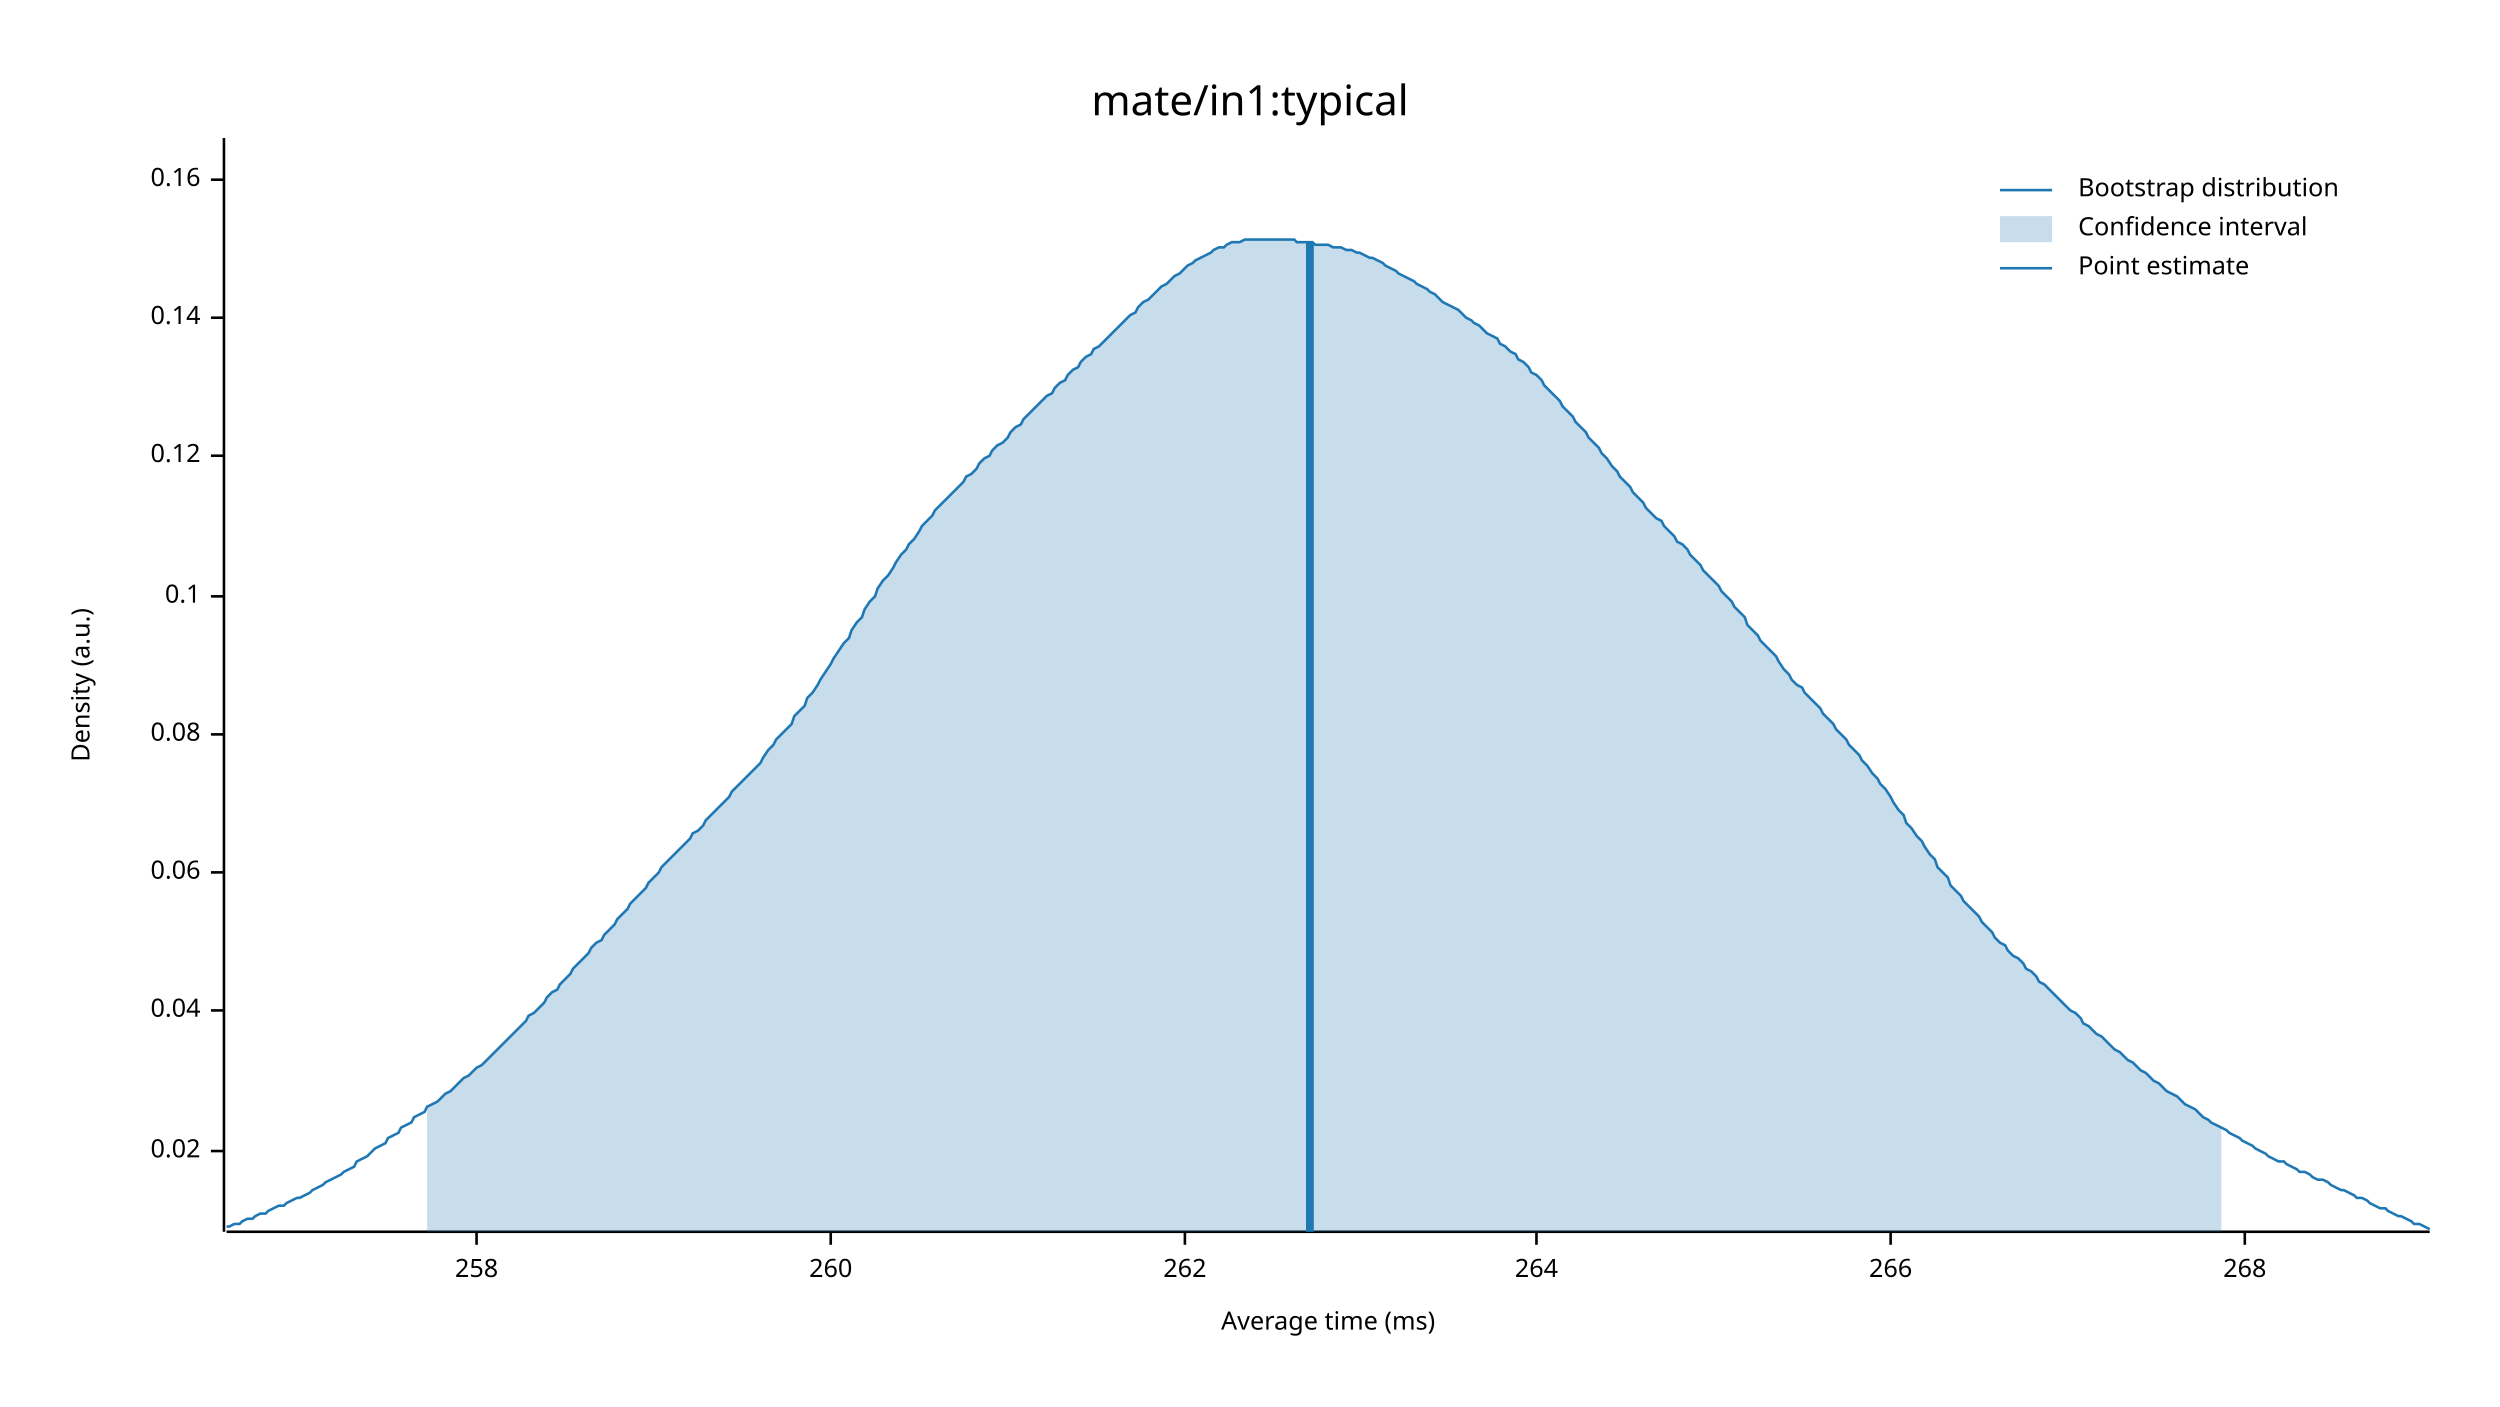
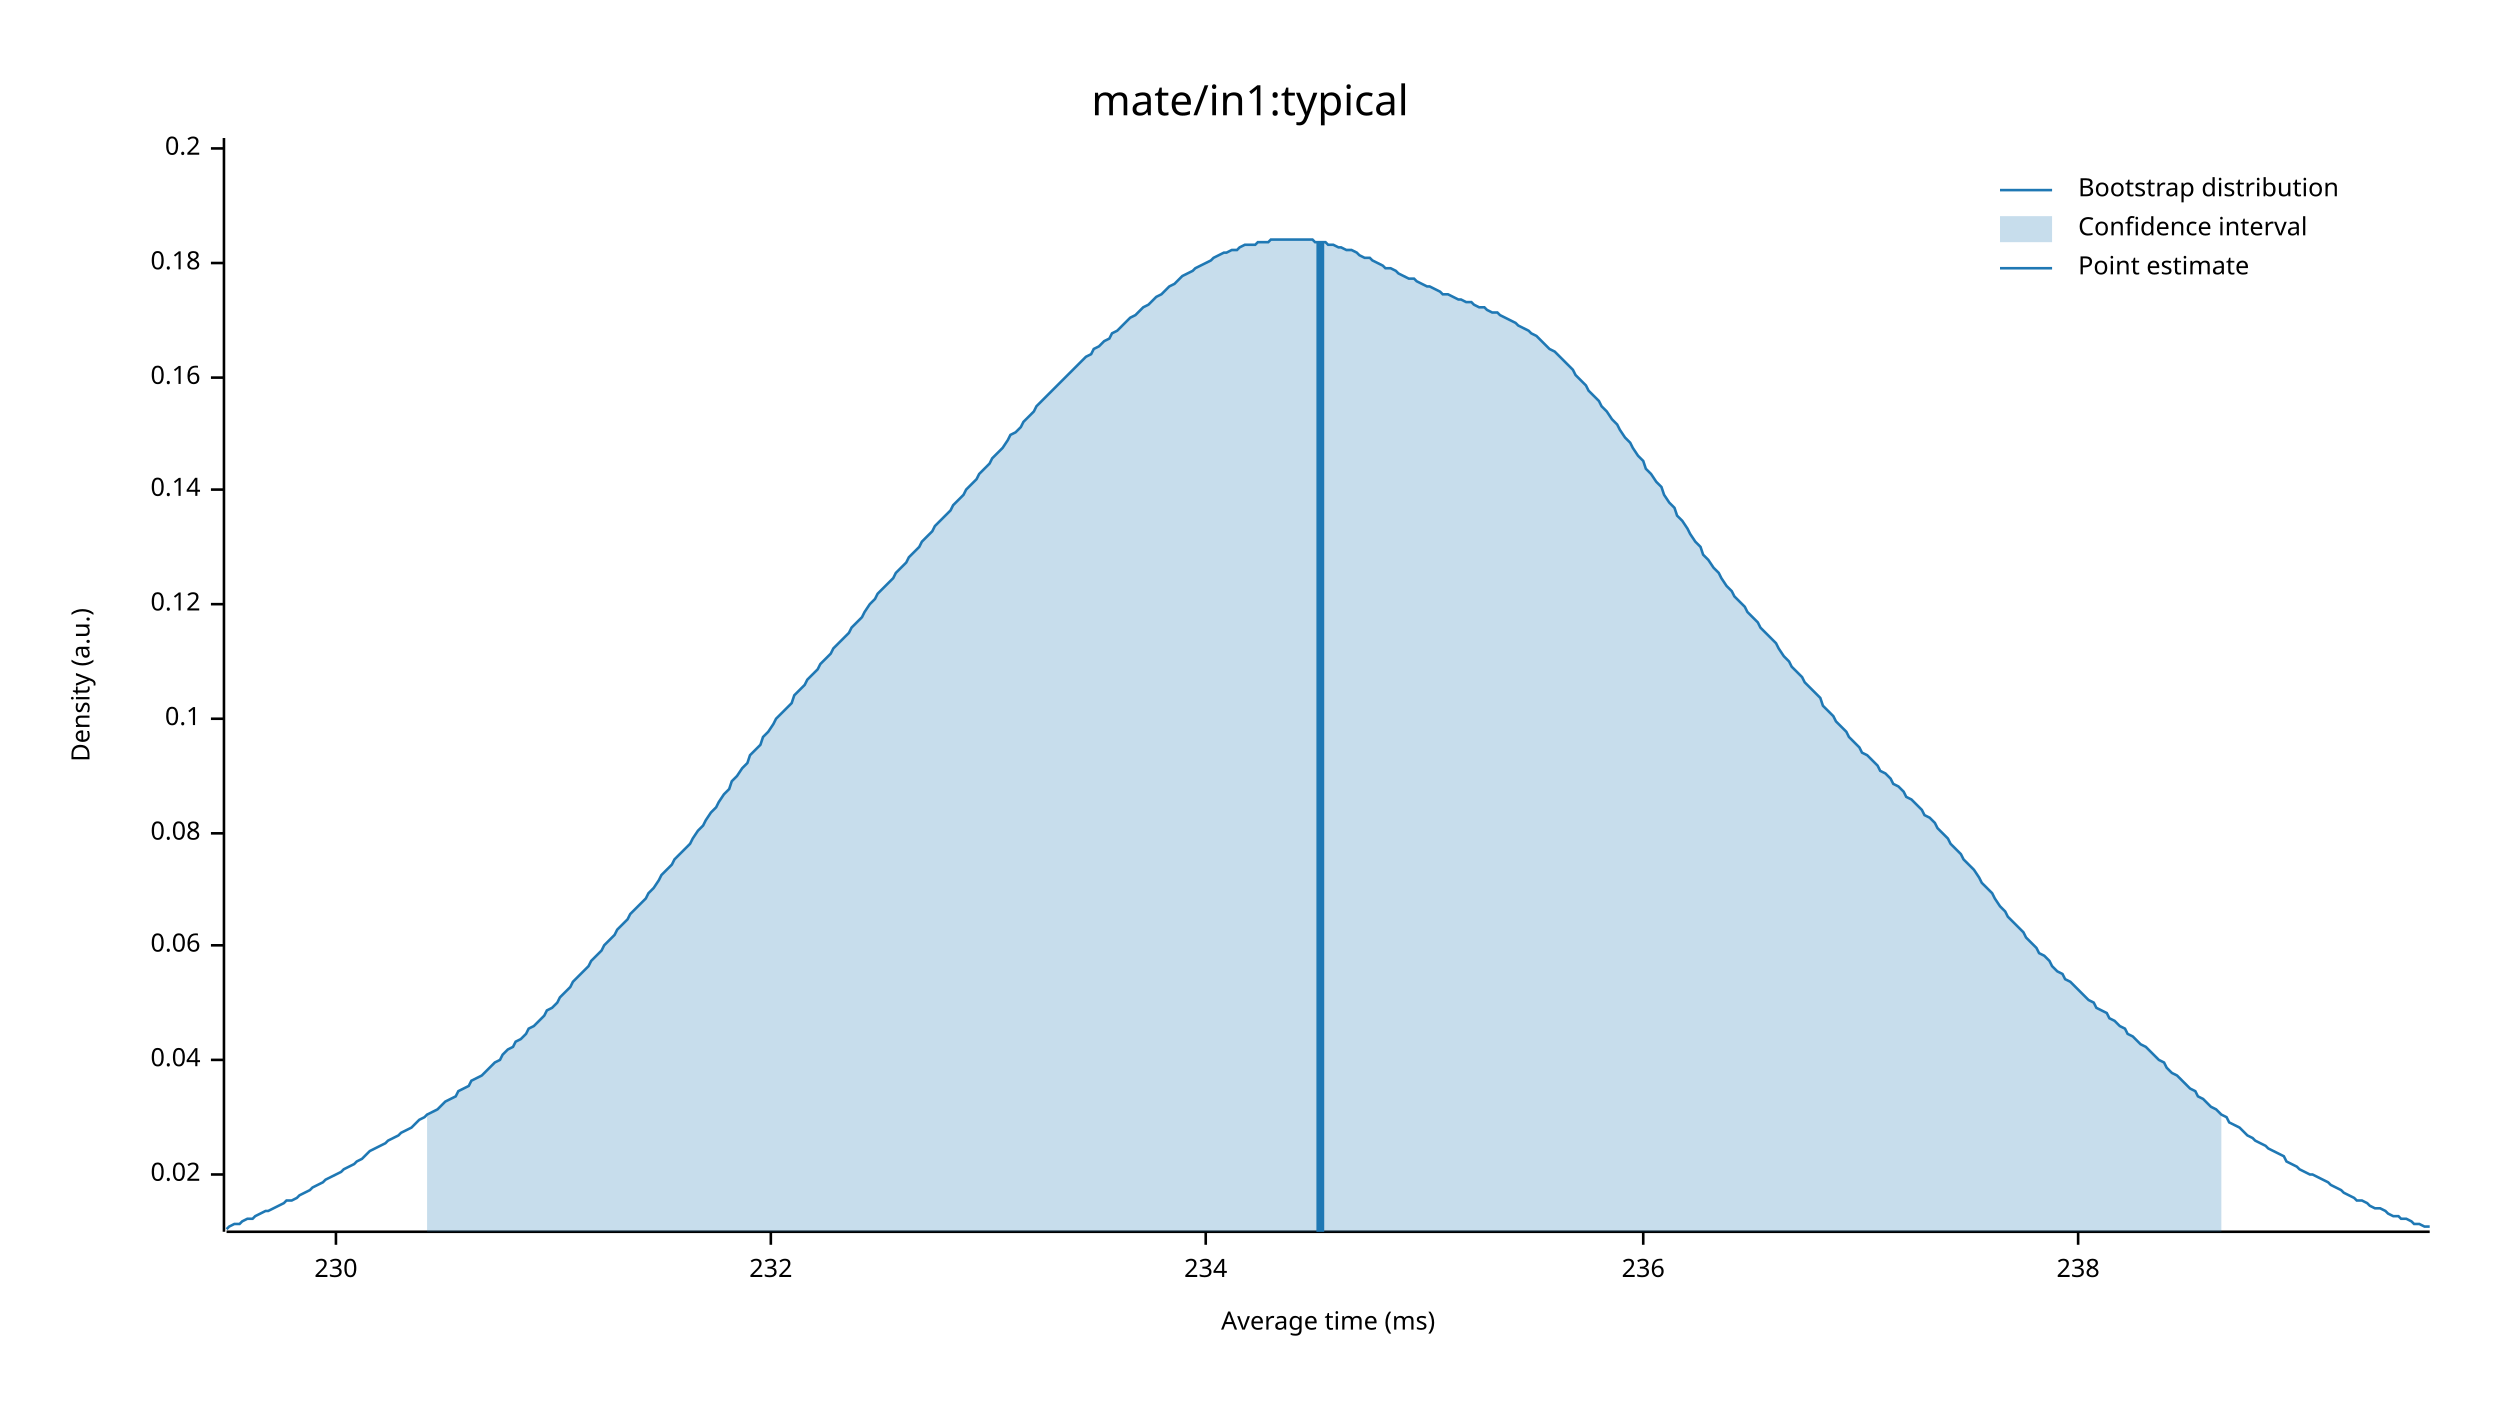
<svg xmlns="http://www.w3.org/2000/svg" width="960" height="540" viewBox="0 0 960 540">
  <text x="480" y="32" dy="0.76em" text-anchor="middle" font-family="sans-serif" font-size="16.129" opacity="1" fill="#000000">
mate/in1:typical
</text>
  <text x="27" y="263" dy="0.76em" text-anchor="middle" font-family="sans-serif" font-size="9.677" opacity="1" fill="#000000" transform="rotate(270, 27, 263)">
Density (a.u.)
</text>
  <text x="510" y="513" dy="-0.5ex" text-anchor="middle" font-family="sans-serif" font-size="9.677" opacity="1" fill="#000000">
Average time (ms)
</text>
  <polyline fill="none" opacity="1" stroke="#000000" stroke-width="1" points="86,53 86,473 " />
-   <text x="77" y="442" dy="0.5ex" text-anchor="end" font-family="sans-serif" font-size="9.677" opacity="1" fill="#000000">
+   <text x="77" y="451" dy="0.5ex" text-anchor="end" font-family="sans-serif" font-size="9.677" opacity="1" fill="#000000">
0.02
</text>
-   <polyline fill="none" opacity="1" stroke="#000000" stroke-width="1" points="81,442 86,442 " />
-   <text x="77" y="388" dy="0.5ex" text-anchor="end" font-family="sans-serif" font-size="9.677" opacity="1" fill="#000000">
+   <polyline fill="none" opacity="1" stroke="#000000" stroke-width="1" points="81,451 86,451 " />
+   <text x="77" y="407" dy="0.5ex" text-anchor="end" font-family="sans-serif" font-size="9.677" opacity="1" fill="#000000">
0.04
</text>
-   <polyline fill="none" opacity="1" stroke="#000000" stroke-width="1" points="81,388 86,388 " />
-   <text x="77" y="335" dy="0.5ex" text-anchor="end" font-family="sans-serif" font-size="9.677" opacity="1" fill="#000000">
+   <polyline fill="none" opacity="1" stroke="#000000" stroke-width="1" points="81,407 86,407 " />
+   <text x="77" y="363" dy="0.5ex" text-anchor="end" font-family="sans-serif" font-size="9.677" opacity="1" fill="#000000">
0.06
</text>
-   <polyline fill="none" opacity="1" stroke="#000000" stroke-width="1" points="81,335 86,335 " />
-   <text x="77" y="282" dy="0.5ex" text-anchor="end" font-family="sans-serif" font-size="9.677" opacity="1" fill="#000000">
+   <polyline fill="none" opacity="1" stroke="#000000" stroke-width="1" points="81,363 86,363 " />
+   <text x="77" y="320" dy="0.5ex" text-anchor="end" font-family="sans-serif" font-size="9.677" opacity="1" fill="#000000">
0.08
</text>
-   <polyline fill="none" opacity="1" stroke="#000000" stroke-width="1" points="81,282 86,282 " />
-   <text x="77" y="229" dy="0.5ex" text-anchor="end" font-family="sans-serif" font-size="9.677" opacity="1" fill="#000000">
+   <polyline fill="none" opacity="1" stroke="#000000" stroke-width="1" points="81,320 86,320 " />
+   <text x="77" y="276" dy="0.5ex" text-anchor="end" font-family="sans-serif" font-size="9.677" opacity="1" fill="#000000">
0.1
</text>
-   <polyline fill="none" opacity="1" stroke="#000000" stroke-width="1" points="81,229 86,229 " />
-   <text x="77" y="175" dy="0.5ex" text-anchor="end" font-family="sans-serif" font-size="9.677" opacity="1" fill="#000000">
+   <polyline fill="none" opacity="1" stroke="#000000" stroke-width="1" points="81,276 86,276 " />
+   <text x="77" y="232" dy="0.5ex" text-anchor="end" font-family="sans-serif" font-size="9.677" opacity="1" fill="#000000">
0.12
</text>
-   <polyline fill="none" opacity="1" stroke="#000000" stroke-width="1" points="81,175 86,175 " />
-   <text x="77" y="122" dy="0.5ex" text-anchor="end" font-family="sans-serif" font-size="9.677" opacity="1" fill="#000000">
+   <polyline fill="none" opacity="1" stroke="#000000" stroke-width="1" points="81,232 86,232 " />
+   <text x="77" y="188" dy="0.5ex" text-anchor="end" font-family="sans-serif" font-size="9.677" opacity="1" fill="#000000">
0.14
</text>
-   <polyline fill="none" opacity="1" stroke="#000000" stroke-width="1" points="81,122 86,122 " />
-   <text x="77" y="69" dy="0.5ex" text-anchor="end" font-family="sans-serif" font-size="9.677" opacity="1" fill="#000000">
+   <polyline fill="none" opacity="1" stroke="#000000" stroke-width="1" points="81,188 86,188 " />
+   <text x="77" y="145" dy="0.5ex" text-anchor="end" font-family="sans-serif" font-size="9.677" opacity="1" fill="#000000">
0.16
</text>
-   <polyline fill="none" opacity="1" stroke="#000000" stroke-width="1" points="81,69 86,69 " />
+   <polyline fill="none" opacity="1" stroke="#000000" stroke-width="1" points="81,145 86,145 " />
+   <text x="77" y="101" dy="0.5ex" text-anchor="end" font-family="sans-serif" font-size="9.677" opacity="1" fill="#000000">
+ 0.18
+ </text>
+   <polyline fill="none" opacity="1" stroke="#000000" stroke-width="1" points="81,101 86,101 " />
+   <text x="77" y="57" dy="0.5ex" text-anchor="end" font-family="sans-serif" font-size="9.677" opacity="1" fill="#000000">
+ 0.2
+ </text>
+   <polyline fill="none" opacity="1" stroke="#000000" stroke-width="1" points="81,57 86,57 " />
  <polyline fill="none" opacity="1" stroke="#000000" stroke-width="1" points="87,473 933,473 " />
-   <text x="183" y="483" dy="0.76em" text-anchor="middle" font-family="sans-serif" font-size="9.677" opacity="1" fill="#000000">
- 258
+   <text x="129" y="483" dy="0.76em" text-anchor="middle" font-family="sans-serif" font-size="9.677" opacity="1" fill="#000000">
+ 230
</text>
-   <polyline fill="none" opacity="1" stroke="#000000" stroke-width="1" points="183,473 183,478 " />
-   <text x="319" y="483" dy="0.76em" text-anchor="middle" font-family="sans-serif" font-size="9.677" opacity="1" fill="#000000">
- 260
+   <polyline fill="none" opacity="1" stroke="#000000" stroke-width="1" points="129,473 129,478 " />
+   <text x="296" y="483" dy="0.76em" text-anchor="middle" font-family="sans-serif" font-size="9.677" opacity="1" fill="#000000">
+ 232
</text>
-   <polyline fill="none" opacity="1" stroke="#000000" stroke-width="1" points="319,473 319,478 " />
-   <text x="455" y="483" dy="0.76em" text-anchor="middle" font-family="sans-serif" font-size="9.677" opacity="1" fill="#000000">
- 262
+   <polyline fill="none" opacity="1" stroke="#000000" stroke-width="1" points="296,473 296,478 " />
+   <text x="463" y="483" dy="0.76em" text-anchor="middle" font-family="sans-serif" font-size="9.677" opacity="1" fill="#000000">
+ 234
</text>
-   <polyline fill="none" opacity="1" stroke="#000000" stroke-width="1" points="455,473 455,478 " />
-   <text x="590" y="483" dy="0.76em" text-anchor="middle" font-family="sans-serif" font-size="9.677" opacity="1" fill="#000000">
- 264
+   <polyline fill="none" opacity="1" stroke="#000000" stroke-width="1" points="463,473 463,478 " />
+   <text x="631" y="483" dy="0.76em" text-anchor="middle" font-family="sans-serif" font-size="9.677" opacity="1" fill="#000000">
+ 236
</text>
-   <polyline fill="none" opacity="1" stroke="#000000" stroke-width="1" points="590,473 590,478 " />
-   <text x="726" y="483" dy="0.76em" text-anchor="middle" font-family="sans-serif" font-size="9.677" opacity="1" fill="#000000">
- 266
+   <polyline fill="none" opacity="1" stroke="#000000" stroke-width="1" points="631,473 631,478 " />
+   <text x="798" y="483" dy="0.76em" text-anchor="middle" font-family="sans-serif" font-size="9.677" opacity="1" fill="#000000">
+ 238
</text>
-   <polyline fill="none" opacity="1" stroke="#000000" stroke-width="1" points="726,473 726,478 " />
-   <text x="862" y="483" dy="0.76em" text-anchor="middle" font-family="sans-serif" font-size="9.677" opacity="1" fill="#000000">
- 268
- </text>
-   <polyline fill="none" opacity="1" stroke="#000000" stroke-width="1" points="862,473 862,478 " />
-   <polyline fill="none" opacity="1" stroke="#1F78B4" stroke-width="1" points="87,471 88,471 90,470 92,470 93,469 95,468 97,468 98,467 100,466 102,466 103,465 105,464 107,463 109,463 110,462 112,461 114,460 115,460 117,459 119,458 120,457 122,456 124,455 125,454 127,453 129,452 131,451 132,450 134,449 136,448 137,446 139,445 141,444 142,443 144,441 146,440 148,439 149,437 151,436 153,435 154,433 156,432 158,431 159,429 161,428 163,427 164,425 166,424 168,423 170,421 171,420 173,419 175,417 176,416 178,414 180,413 181,412 183,410 185,409 187,407 188,406 190,404 192,402 193,401 195,399 197,397 198,396 200,394 202,392 203,390 205,389 207,387 209,385 210,383 212,381 214,380 215,378 217,376 219,374 220,372 222,370 224,368 226,366 227,364 229,362 231,361 232,359 234,357 236,355 237,353 239,351 241,349 242,347 244,345 246,343 248,341 249,339 251,337 253,335 254,333 256,331 258,329 259,328 261,326 263,324 265,322 266,320 268,319 270,317 271,315 273,313 275,311 276,310 278,308 280,306 281,304 283,302 285,300 287,298 288,297 290,295 292,293 293,291 295,288 297,286 298,284 300,282 302,280 304,278 305,275 307,273 309,271 310,268 312,266 314,263 315,261 317,258 319,255 320,253 322,250 324,247 326,245 327,242 329,239 331,237 332,234 334,231 336,229 337,226 339,223 341,221 343,218 344,216 346,213 348,211 349,209 351,207 353,204 354,202 356,200 358,198 359,196 361,194 363,192 365,190 366,189 368,187 370,185 371,183 373,182 375,180 376,178 378,176 380,175 381,173 383,171 385,170 387,168 388,166 390,164 392,163 393,161 395,159 397,157 398,156 400,154 402,152 404,151 405,149 407,147 409,146 410,144 412,142 414,141 415,139 417,137 419,136 420,134 422,133 424,131 426,129 427,128 429,126 431,124 432,123 434,121 436,120 437,118 439,116 441,115 443,113 444,112 446,110 448,109 449,108 451,106 453,105 454,104 456,102 458,101 459,100 461,99 463,98 465,97 466,96 468,95 470,95 471,94 473,93 475,93 476,93 478,92 480,92 482,92 483,92 485,92 487,92 488,92 490,92 492,92 493,92 495,92 497,92 498,93 500,93 502,93 504,93 505,94 507,94 509,94 510,94 512,95 514,95 515,95 517,96 519,96 521,97 522,97 524,98 526,99 527,99 529,100 531,101 532,102 534,103 536,104 537,105 539,106 541,107 543,108 544,109 546,110 548,111 549,112 551,113 553,115 554,116 556,117 558,118 560,119 561,120 563,122 565,123 566,124 568,125 570,127 571,128 573,129 575,130 576,132 578,133 580,135 582,136 583,138 585,139 587,141 588,143 590,144 592,146 593,148 595,150 597,152 599,154 600,156 602,158 604,160 605,162 607,164 609,166 610,168 612,170 614,172 615,174 617,176 619,179 621,181 622,183 624,185 626,187 627,189 629,191 631,193 632,195 634,197 636,199 638,200 639,202 641,204 643,206 644,208 646,209 648,211 649,213 651,215 653,217 654,219 656,221 658,223 660,225 661,227 663,229 665,231 666,233 668,235 670,237 671,240 673,242 675,244 676,246 678,248 680,250 682,252 683,254 685,257 687,259 688,261 690,263 692,264 693,266 695,268 697,270 699,272 700,274 702,276 704,278 705,280 707,282 709,284 710,286 712,288 714,290 715,292 717,294 719,297 721,299 722,301 724,303 726,306 727,308 729,311 731,313 732,316 734,318 736,321 738,323 739,325 741,328 743,330 744,333 746,335 748,337 749,340 751,342 753,344 754,346 756,348 758,350 760,352 761,354 763,356 765,358 766,360 768,362 770,363 771,365 773,367 775,368 777,370 778,372 780,373 782,375 783,377 785,378 787,380 788,381 790,383 792,385 793,386 795,388 797,389 799,391 800,393 802,394 804,396 805,397 807,398 809,400 810,401 812,403 814,404 816,406 817,407 819,408 821,410 822,411 824,412 826,414 827,415 829,416 831,418 832,419 834,420 836,421 838,423 839,424 841,425 843,426 844,427 846,429 848,430 849,431 851,432 853,433 855,434 856,435 858,436 860,437 861,438 863,439 865,440 866,441 868,442 870,443 871,444 873,445 875,446 877,446 878,447 880,448 882,449 883,450 885,450 887,451 888,452 890,453 892,453 894,454 895,455 897,456 899,457 900,457 902,458 904,459 905,460 907,460 909,461 910,462 912,463 914,464 916,464 917,465 919,466 921,467 922,467 924,468 926,469 927,470 929,470 931,471 933,472 " />
-   <polygon opacity="0.25" fill="#1F78B4" points="164,425 166,424 168,423 170,421 171,420 173,419 175,417 176,416 178,414 180,413 181,412 183,410 185,409 187,407 188,406 190,404 192,402 193,401 195,399 197,397 198,396 200,394 202,392 203,390 205,389 207,387 209,385 210,383 212,381 214,380 215,378 217,376 219,374 220,372 222,370 224,368 226,366 227,364 229,362 231,361 232,359 234,357 236,355 237,353 239,351 241,349 242,347 244,345 246,343 248,341 249,339 251,337 253,335 254,333 256,331 258,329 259,328 261,326 263,324 265,322 266,320 268,319 270,317 271,315 273,313 275,311 276,310 278,308 280,306 281,304 283,302 285,300 287,298 288,297 290,295 292,293 293,291 295,288 297,286 298,284 300,282 302,280 304,278 305,275 307,273 309,271 310,268 312,266 314,263 315,261 317,258 319,255 320,253 322,250 324,247 326,245 327,242 329,239 331,237 332,234 334,231 336,229 337,226 339,223 341,221 343,218 344,216 346,213 348,211 349,209 351,207 353,204 354,202 356,200 358,198 359,196 361,194 363,192 365,190 366,189 368,187 370,185 371,183 373,182 375,180 376,178 378,176 380,175 381,173 383,171 385,170 387,168 388,166 390,164 392,163 393,161 395,159 397,157 398,156 400,154 402,152 404,151 405,149 407,147 409,146 410,144 412,142 414,141 415,139 417,137 419,136 420,134 422,133 424,131 426,129 427,128 429,126 431,124 432,123 434,121 436,120 437,118 439,116 441,115 443,113 444,112 446,110 448,109 449,108 451,106 453,105 454,104 456,102 458,101 459,100 461,99 463,98 465,97 466,96 468,95 470,95 471,94 473,93 475,93 476,93 478,92 480,92 482,92 483,92 485,92 487,92 488,92 490,92 492,92 493,92 495,92 497,92 498,93 500,93 502,93 504,93 505,94 507,94 509,94 510,94 512,95 514,95 515,95 517,96 519,96 521,97 522,97 524,98 526,99 527,99 529,100 531,101 532,102 534,103 536,104 537,105 539,106 541,107 543,108 544,109 546,110 548,111 549,112 551,113 553,115 554,116 556,117 558,118 560,119 561,120 563,122 565,123 566,124 568,125 570,127 571,128 573,129 575,130 576,132 578,133 580,135 582,136 583,138 585,139 587,141 588,143 590,144 592,146 593,148 595,150 597,152 599,154 600,156 602,158 604,160 605,162 607,164 609,166 610,168 612,170 614,172 615,174 617,176 619,179 621,181 622,183 624,185 626,187 627,189 629,191 631,193 632,195 634,197 636,199 638,200 639,202 641,204 643,206 644,208 646,209 648,211 649,213 651,215 653,217 654,219 656,221 658,223 660,225 661,227 663,229 665,231 666,233 668,235 670,237 671,240 673,242 675,244 676,246 678,248 680,250 682,252 683,254 685,257 687,259 688,261 690,263 692,264 693,266 695,268 697,270 699,272 700,274 702,276 704,278 705,280 707,282 709,284 710,286 712,288 714,290 715,292 717,294 719,297 721,299 722,301 724,303 726,306 727,308 729,311 731,313 732,316 734,318 736,321 738,323 739,325 741,328 743,330 744,333 746,335 748,337 749,340 751,342 753,344 754,346 756,348 758,350 760,352 761,354 763,356 765,358 766,360 768,362 770,363 771,365 773,367 775,368 777,370 778,372 780,373 782,375 783,377 785,378 787,380 788,381 790,383 792,385 793,386 795,388 797,389 799,391 800,393 802,394 804,396 805,397 807,398 809,400 810,401 812,403 814,404 816,406 817,407 819,408 821,410 822,411 824,412 826,414 827,415 829,416 831,418 832,419 834,420 836,421 838,423 839,424 841,425 843,426 844,427 846,429 848,430 849,431 851,432 853,433 853,473 164,473 " />
-   <polyline fill="none" opacity="1" stroke="#1F78B4" stroke-width="3" points="503,473 503,93 " />
+   <polyline fill="none" opacity="1" stroke="#000000" stroke-width="1" points="798,473 798,478 " />
+   <polyline fill="none" opacity="1" stroke="#1F78B4" stroke-width="1" points="87,472 88,471 90,470 92,470 93,469 95,468 97,468 98,467 100,466 102,465 103,465 105,464 107,463 109,462 110,461 112,461 114,460 115,459 117,458 119,457 120,456 122,455 124,454 125,453 127,452 129,451 131,450 132,449 134,448 136,447 137,446 139,445 141,443 142,442 144,441 146,440 148,439 149,438 151,437 153,436 154,435 156,434 158,433 159,432 161,430 163,429 164,428 166,427 168,426 170,424 171,423 173,422 175,421 176,419 178,418 180,417 181,415 183,414 185,413 187,411 188,410 190,408 192,407 193,405 195,403 197,402 198,400 200,399 202,397 203,395 205,394 207,392 209,390 210,388 212,387 214,385 215,383 217,381 219,379 220,377 222,375 224,373 226,371 227,369 229,367 231,365 232,363 234,361 236,359 237,357 239,355 241,353 242,351 244,349 246,347 248,345 249,343 251,341 253,338 254,336 256,334 258,332 259,330 261,328 263,326 265,324 266,322 268,319 270,317 271,315 273,312 275,310 276,308 278,305 280,303 281,300 283,298 285,295 287,293 288,290 290,288 292,286 293,283 295,281 297,278 298,276 300,274 302,272 304,270 305,267 307,265 309,263 310,261 312,259 314,257 315,255 317,253 319,251 320,249 322,247 324,245 326,243 327,241 329,239 331,237 332,235 334,232 336,230 337,228 339,226 341,224 343,222 344,220 346,218 348,216 349,214 351,212 353,210 354,208 356,206 358,204 359,202 361,200 363,198 365,196 366,194 368,192 370,190 371,188 373,186 375,184 376,182 378,180 380,178 381,176 383,174 385,172 387,169 388,167 390,166 392,164 393,162 395,160 397,158 398,156 400,154 402,152 404,150 405,149 407,147 409,145 410,144 412,142 414,140 415,139 417,137 419,136 420,134 422,133 424,131 426,130 427,128 429,127 431,125 432,124 434,122 436,121 437,120 439,118 441,117 443,115 444,114 446,113 448,111 449,110 451,109 453,107 454,106 456,105 458,104 459,103 461,102 463,101 465,100 466,99 468,98 470,97 471,97 473,96 475,96 476,95 478,94 480,94 482,94 483,93 485,93 487,93 488,92 490,92 492,92 493,92 495,92 497,92 498,92 500,92 502,92 504,92 505,93 507,93 509,93 510,94 512,94 514,95 515,95 517,96 519,96 521,97 522,98 524,99 526,99 527,100 529,101 531,102 532,103 534,103 536,104 537,105 539,106 541,107 543,107 544,108 546,109 548,110 549,110 551,111 553,112 554,113 556,113 558,114 560,115 561,115 563,116 565,116 566,117 568,118 570,118 571,119 573,120 575,120 576,121 578,122 580,123 582,124 583,125 585,126 587,127 588,128 590,129 592,131 593,132 595,134 597,135 599,137 600,138 602,140 604,142 605,144 607,146 609,148 610,150 612,152 614,154 615,156 617,158 619,161 621,163 622,165 624,168 626,170 627,172 629,175 631,177 632,180 634,182 636,185 638,187 639,190 641,193 643,195 644,198 646,200 648,203 649,205 651,208 653,210 654,213 656,215 658,218 660,220 661,222 663,225 665,227 666,229 668,231 670,233 671,235 673,237 675,239 676,241 678,243 680,245 682,247 683,249 685,252 687,254 688,256 690,258 692,260 693,262 695,264 697,266 699,268 700,271 702,273 704,275 705,277 707,279 709,281 710,283 712,285 714,287 715,289 717,290 719,292 721,294 722,296 724,297 726,299 727,301 729,302 731,304 732,306 734,307 736,309 738,311 739,313 741,314 743,316 744,318 746,320 748,322 749,324 751,326 753,328 754,330 756,332 758,334 760,337 761,339 763,341 765,343 766,345 768,348 770,350 771,352 773,354 775,356 777,358 778,360 780,362 782,364 783,366 785,367 787,369 788,371 790,373 792,374 793,376 795,377 797,379 799,381 800,382 802,384 804,385 805,387 807,388 809,389 810,391 812,392 814,394 816,395 817,397 819,398 821,400 822,401 824,402 826,404 827,405 829,407 831,408 832,410 834,412 836,413 838,415 839,416 841,418 843,419 844,421 846,422 848,424 849,425 851,426 853,428 855,429 856,431 858,432 860,433 861,434 863,436 865,437 866,438 868,439 870,440 871,441 873,442 875,443 877,444 878,446 880,447 882,448 883,449 885,450 887,451 888,451 890,452 892,453 894,454 895,455 897,456 899,457 900,458 902,459 904,460 905,461 907,461 909,462 910,463 912,464 914,464 916,465 917,466 919,467 921,467 922,468 924,468 926,469 927,470 929,470 931,471 933,471 " />
+   <polygon opacity="0.25" fill="#1F78B4" points="164,428 166,427 168,426 170,424 171,423 173,422 175,421 176,419 178,418 180,417 181,415 183,414 185,413 187,411 188,410 190,408 192,407 193,405 195,403 197,402 198,400 200,399 202,397 203,395 205,394 207,392 209,390 210,388 212,387 214,385 215,383 217,381 219,379 220,377 222,375 224,373 226,371 227,369 229,367 231,365 232,363 234,361 236,359 237,357 239,355 241,353 242,351 244,349 246,347 248,345 249,343 251,341 253,338 254,336 256,334 258,332 259,330 261,328 263,326 265,324 266,322 268,319 270,317 271,315 273,312 275,310 276,308 278,305 280,303 281,300 283,298 285,295 287,293 288,290 290,288 292,286 293,283 295,281 297,278 298,276 300,274 302,272 304,270 305,267 307,265 309,263 310,261 312,259 314,257 315,255 317,253 319,251 320,249 322,247 324,245 326,243 327,241 329,239 331,237 332,235 334,232 336,230 337,228 339,226 341,224 343,222 344,220 346,218 348,216 349,214 351,212 353,210 354,208 356,206 358,204 359,202 361,200 363,198 365,196 366,194 368,192 370,190 371,188 373,186 375,184 376,182 378,180 380,178 381,176 383,174 385,172 387,169 388,167 390,166 392,164 393,162 395,160 397,158 398,156 400,154 402,152 404,150 405,149 407,147 409,145 410,144 412,142 414,140 415,139 417,137 419,136 420,134 422,133 424,131 426,130 427,128 429,127 431,125 432,124 434,122 436,121 437,120 439,118 441,117 443,115 444,114 446,113 448,111 449,110 451,109 453,107 454,106 456,105 458,104 459,103 461,102 463,101 465,100 466,99 468,98 470,97 471,97 473,96 475,96 476,95 478,94 480,94 482,94 483,93 485,93 487,93 488,92 490,92 492,92 493,92 495,92 497,92 498,92 500,92 502,92 504,92 505,93 507,93 509,93 510,94 512,94 514,95 515,95 517,96 519,96 521,97 522,98 524,99 526,99 527,100 529,101 531,102 532,103 534,103 536,104 537,105 539,106 541,107 543,107 544,108 546,109 548,110 549,110 551,111 553,112 554,113 556,113 558,114 560,115 561,115 563,116 565,116 566,117 568,118 570,118 571,119 573,120 575,120 576,121 578,122 580,123 582,124 583,125 585,126 587,127 588,128 590,129 592,131 593,132 595,134 597,135 599,137 600,138 602,140 604,142 605,144 607,146 609,148 610,150 612,152 614,154 615,156 617,158 619,161 621,163 622,165 624,168 626,170 627,172 629,175 631,177 632,180 634,182 636,185 638,187 639,190 641,193 643,195 644,198 646,200 648,203 649,205 651,208 653,210 654,213 656,215 658,218 660,220 661,222 663,225 665,227 666,229 668,231 670,233 671,235 673,237 675,239 676,241 678,243 680,245 682,247 683,249 685,252 687,254 688,256 690,258 692,260 693,262 695,264 697,266 699,268 700,271 702,273 704,275 705,277 707,279 709,281 710,283 712,285 714,287 715,289 717,290 719,292 721,294 722,296 724,297 726,299 727,301 729,302 731,304 732,306 734,307 736,309 738,311 739,313 741,314 743,316 744,318 746,320 748,322 749,324 751,326 753,328 754,330 756,332 758,334 760,337 761,339 763,341 765,343 766,345 768,348 770,350 771,352 773,354 775,356 777,358 778,360 780,362 782,364 783,366 785,367 787,369 788,371 790,373 792,374 793,376 795,377 797,379 799,381 800,382 802,384 804,385 805,387 807,388 809,389 810,391 812,392 814,394 816,395 817,397 819,398 821,400 822,401 824,402 826,404 827,405 829,407 831,408 832,410 834,412 836,413 838,415 839,416 841,418 843,419 844,421 846,422 848,424 849,425 851,426 853,428 853,473 164,473 " />
+   <polyline fill="none" opacity="1" stroke="#1F78B4" stroke-width="3" points="507,473 507,93 " />
  <text x="798" y="68" dy="0.76em" text-anchor="start" font-family="sans-serif" font-size="9.677" opacity="1" fill="#000000">
Bootstrap distribution
</text>
  <text x="798" y="83" dy="0.76em" text-anchor="start" font-family="sans-serif" font-size="9.677" opacity="1" fill="#000000">
Confidence interval
</text>
  <text x="798" y="98" dy="0.76em" text-anchor="start" font-family="sans-serif" font-size="9.677" opacity="1" fill="#000000">
Point estimate
</text>
  <polyline fill="none" opacity="1" stroke="#1F78B4" stroke-width="1" points="768,73 788,73 " />
  <rect x="768" y="83" width="20" height="10" opacity="0.25" fill="#1F78B4" stroke="none" />
  <polyline fill="none" opacity="1" stroke="#1F78B4" stroke-width="1" points="768,103 788,103 " />
</svg>
